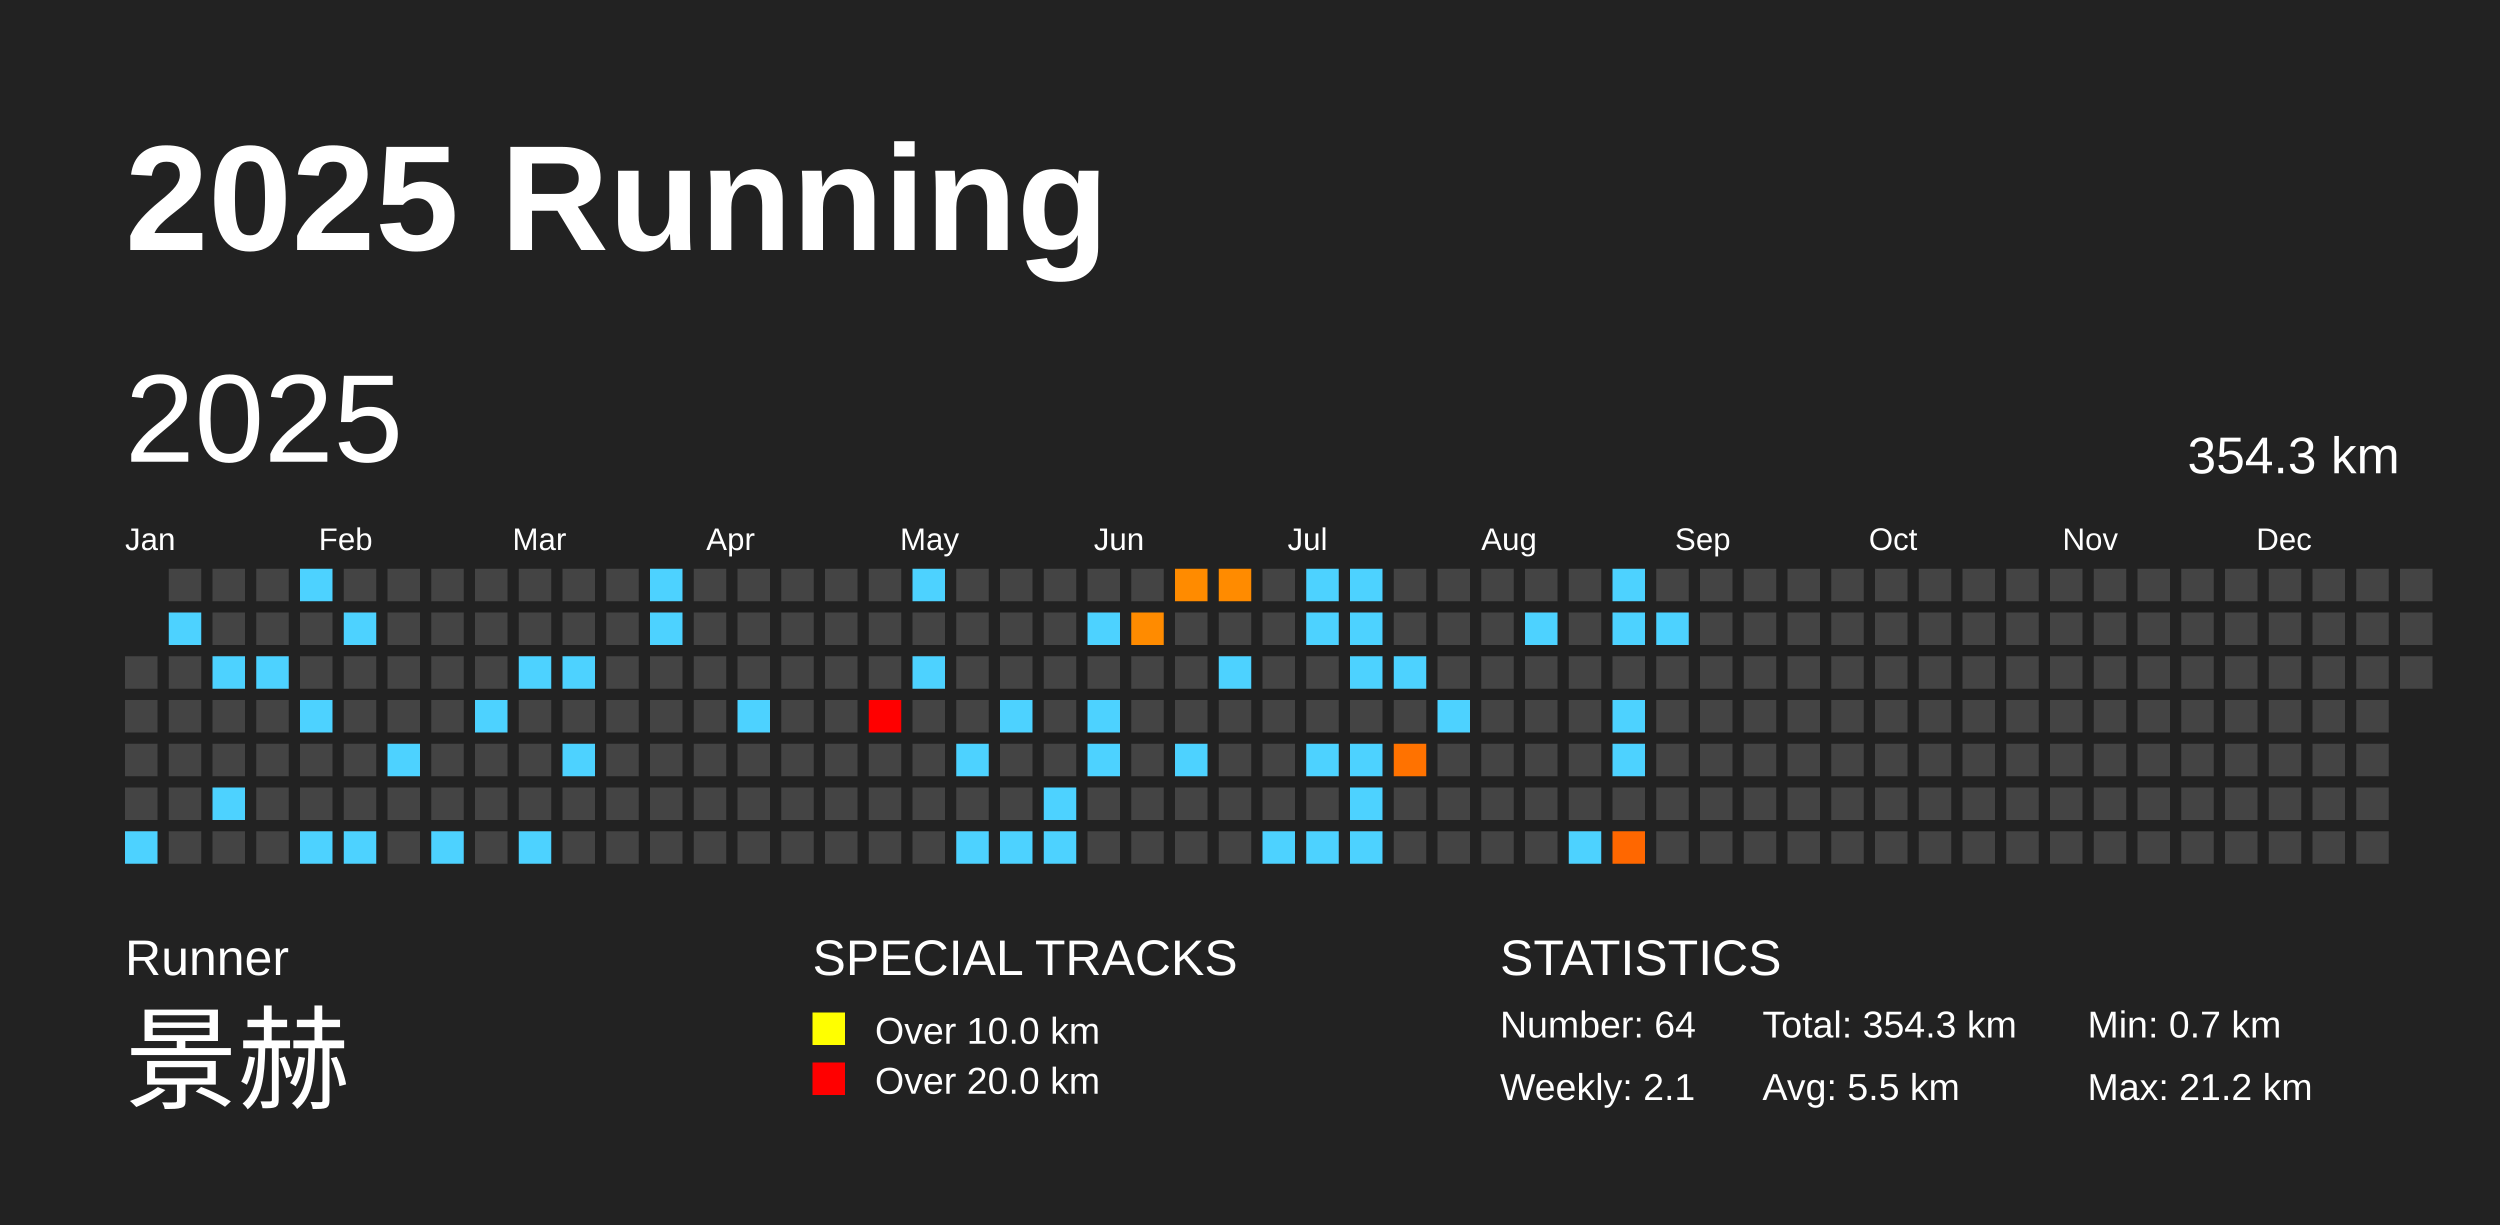
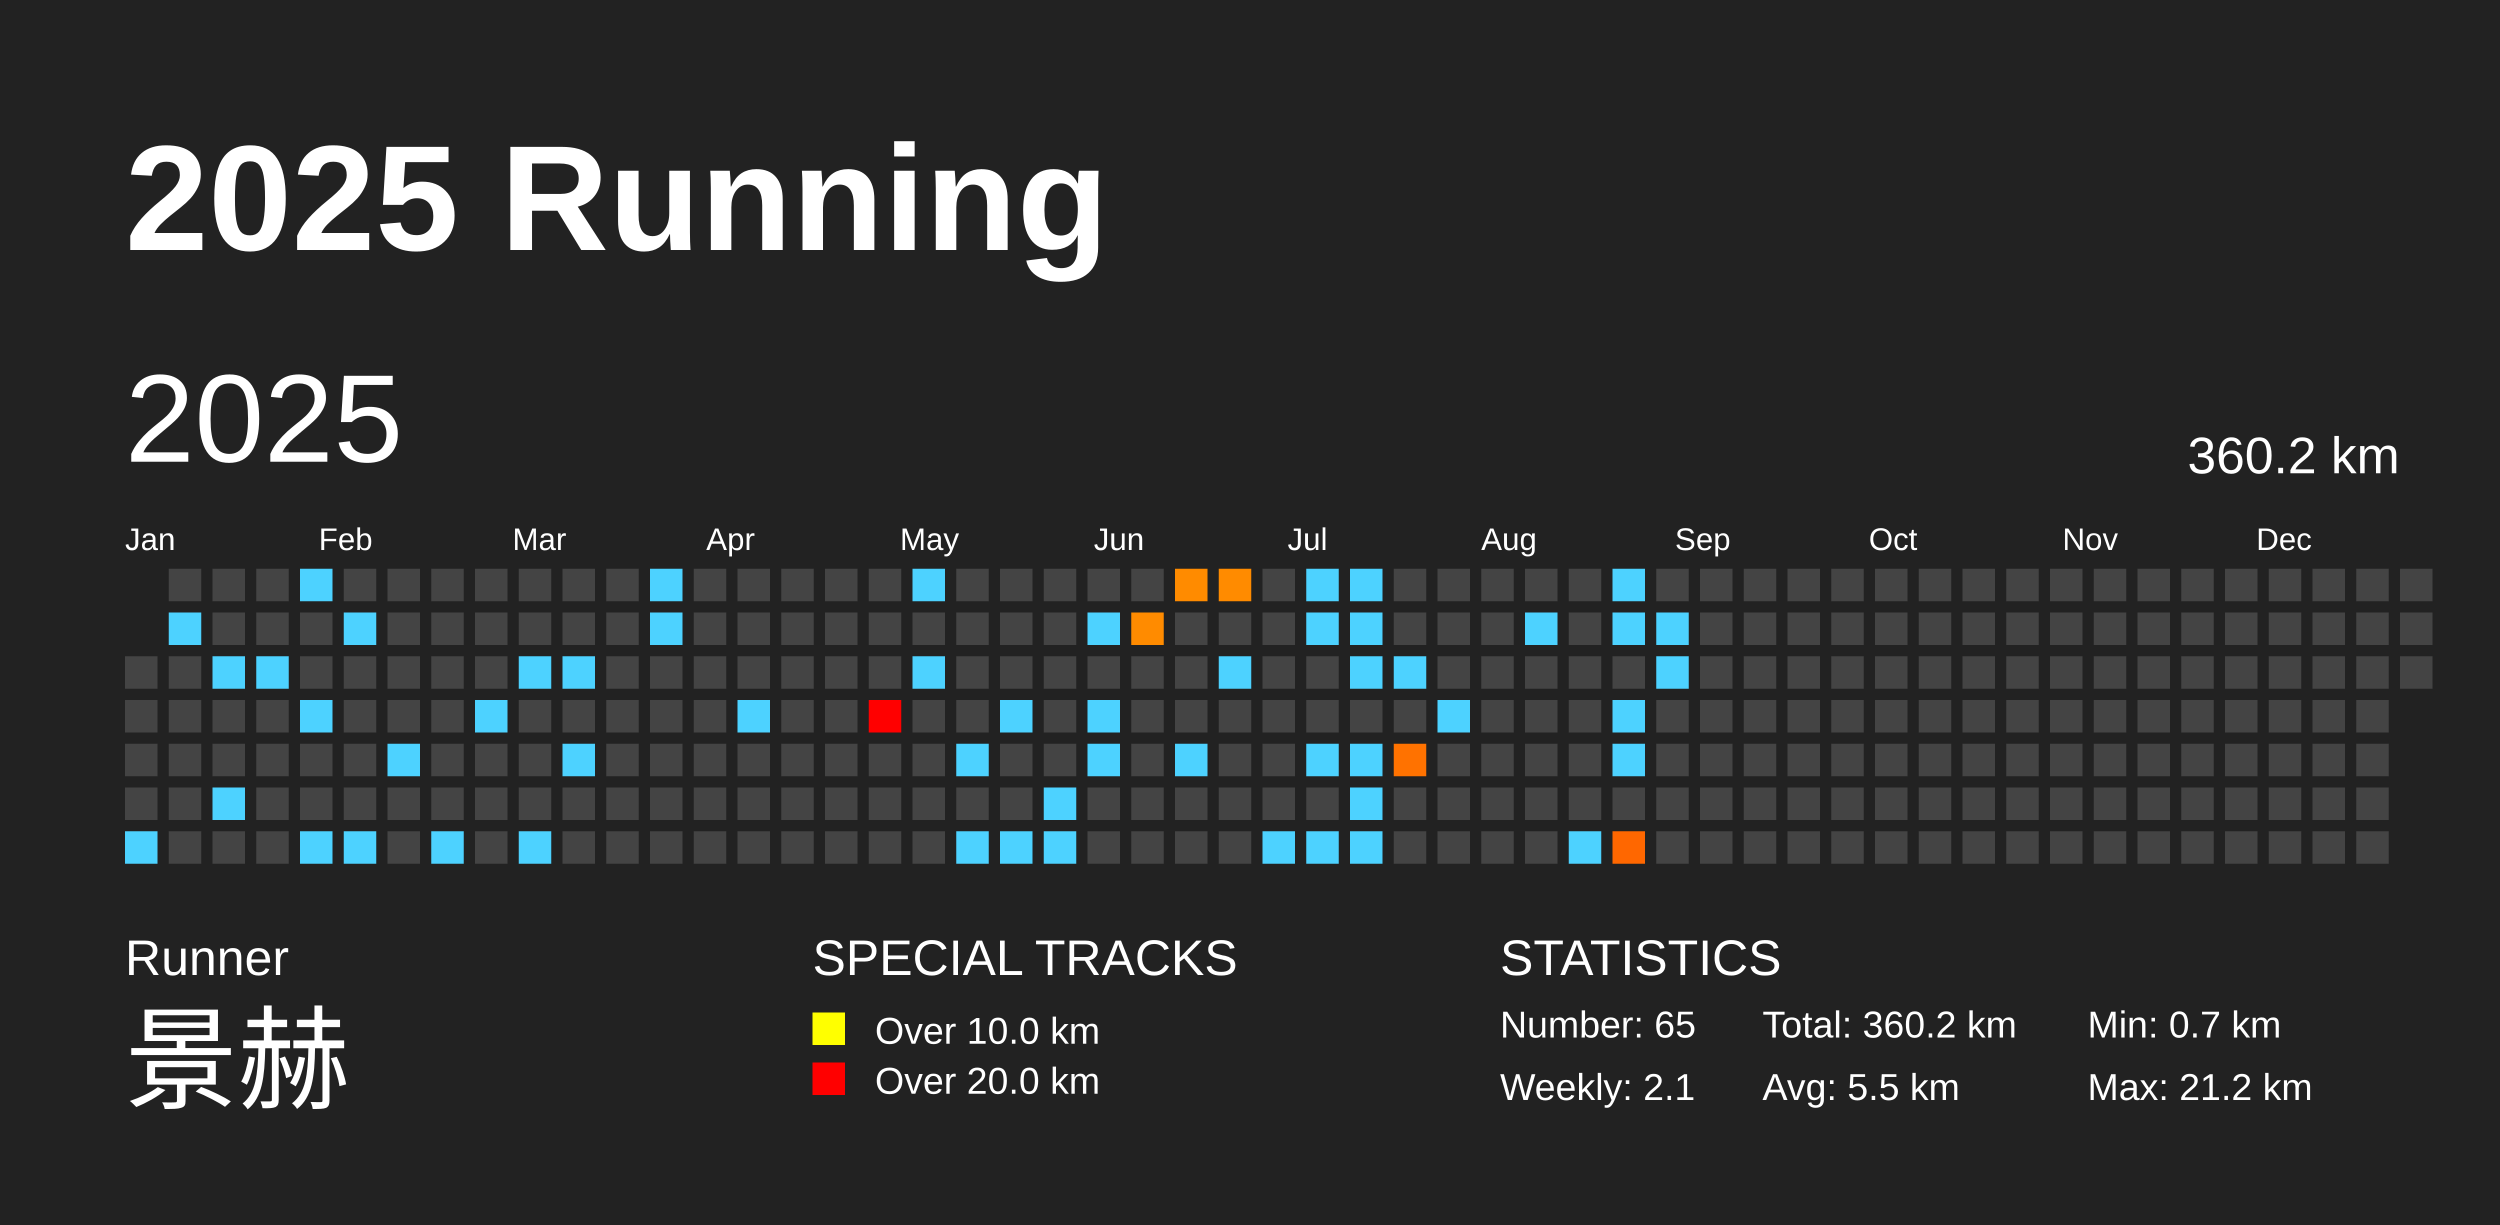
<svg xmlns="http://www.w3.org/2000/svg" baseProfile="full" height="98mm" version="1.1" viewBox="0,0,200,98" width="200mm">
  <defs />
  <rect fill="#222222" height="98" width="200" x="0" y="0" />
  <text fill="#FFFFFF" style="font-size:12px; font-family:Arial; font-weight:bold;" x="10" y="20">2025 Running</text>
  <text fill="#FFFFFF" style="font-size:4px; font-family:Arial" x="10" y="78">Runner</text>
  <text fill="#FFFFFF" style="font-size:9px; font-family:Arial" x="10" y="88">景赫</text>
  <text fill="#FFFFFF" style="font-size:4px; font-family:Arial" x="65" y="78">SPECIAL TRACKS</text>
  <rect fill="yellow" height="2.6" width="2.6" x="65" y="81" />
  <text fill="#FFFFFF" style="font-size:3px; font-family:Arial" x="70" y="83.5">Over 10.0 km</text>
  <rect fill="red" height="2.6" width="2.6" x="65" y="85" />
  <text fill="#FFFFFF" style="font-size:3px; font-family:Arial" x="70" y="87.5">Over 20.0 km</text>
  <text fill="#FFFFFF" style="font-size:4px; font-family:Arial" x="120" y="78">STATISTICS</text>
-   <text fill="#FFFFFF" style="font-size:3px; font-family:Arial" x="120" y="83">Number: 64</text>
+   <text fill="#FFFFFF" style="font-size:3px; font-family:Arial" x="120" y="83">Number: 65</text>
  <text fill="#FFFFFF" style="font-size:3px; font-family:Arial" x="120" y="88">Weekly: 2.1</text>
-   <text fill="#FFFFFF" style="font-size:3px; font-family:Arial" x="141" y="83">Total: 354.3 km</text>
+   <text fill="#FFFFFF" style="font-size:3px; font-family:Arial" x="141" y="83">Total: 360.2 km</text>
  <text fill="#FFFFFF" style="font-size:3px; font-family:Arial" x="141" y="88">Avg: 5.5 km</text>
  <text fill="#FFFFFF" style="font-size:3px; font-family:Arial" x="167" y="83">Min: 0.7 km</text>
  <text fill="#FFFFFF" style="font-size:3px; font-family:Arial" x="167" y="88">Max: 21.2 km</text>
  <text dominant-baseline="hanging" fill="#FFFFFF" style="font-size:10.0px; font-family:Arial;" x="10" y="30">2025</text>
-   <text dominant-baseline="hanging" fill="#FFFFFF" style="font-size:4.125px; font-family:Arial;" x="175" y="35">354.3 km</text>
+   <text dominant-baseline="hanging" fill="#FFFFFF" style="font-size:4.125px; font-family:Arial;" x="175" y="35">360.2 km</text>
  <text fill="#FFFFFF" style="font-size:2.5px; font-family:Arial" x="10.0" y="44">Jan</text>
  <text fill="#FFFFFF" style="font-size:2.5px; font-family:Arial" x="25.5" y="44">Feb</text>
  <text fill="#FFFFFF" style="font-size:2.5px; font-family:Arial" x="41.0" y="44">Mar</text>
  <text fill="#FFFFFF" style="font-size:2.5px; font-family:Arial" x="56.5" y="44">Apr</text>
  <text fill="#FFFFFF" style="font-size:2.5px; font-family:Arial" x="72.0" y="44">May</text>
  <text fill="#FFFFFF" style="font-size:2.5px; font-family:Arial" x="87.5" y="44">Jun</text>
  <text fill="#FFFFFF" style="font-size:2.5px; font-family:Arial" x="103.0" y="44">Jul</text>
  <text fill="#FFFFFF" style="font-size:2.5px; font-family:Arial" x="118.5" y="44">Aug</text>
  <text fill="#FFFFFF" style="font-size:2.5px; font-family:Arial" x="134.0" y="44">Sep</text>
  <text fill="#FFFFFF" style="font-size:2.5px; font-family:Arial" x="149.5" y="44">Oct</text>
  <text fill="#FFFFFF" style="font-size:2.5px; font-family:Arial" x="165.0" y="44">Nov</text>
  <text fill="#FFFFFF" style="font-size:2.5px; font-family:Arial" x="180.5" y="44">Dec</text>
  <rect fill="#444444" height="2.6" width="2.6" x="10.0" y="52.5" />
  <rect fill="#444444" height="2.6" width="2.6" x="10.0" y="56.0" />
  <rect fill="#444444" height="2.6" width="2.6" x="10.0" y="59.5" />
  <rect fill="#444444" height="2.6" width="2.6" x="10.0" y="63.0" />
  <rect fill="#4dd2ff" height="2.6" width="2.6" x="10.0" y="66.5" />
  <rect fill="#444444" height="2.6" width="2.6" x="13.5" y="45.5" />
  <rect fill="#4dd2ff" height="2.6" width="2.6" x="13.5" y="49.0" />
  <rect fill="#444444" height="2.6" width="2.6" x="13.5" y="52.5" />
  <rect fill="#444444" height="2.6" width="2.6" x="13.5" y="56.0" />
  <rect fill="#444444" height="2.6" width="2.6" x="13.5" y="59.5" />
  <rect fill="#444444" height="2.6" width="2.6" x="13.5" y="63.0" />
  <rect fill="#444444" height="2.6" width="2.6" x="13.5" y="66.5" />
  <rect fill="#444444" height="2.6" width="2.6" x="17.0" y="45.5" />
  <rect fill="#444444" height="2.6" width="2.6" x="17.0" y="49.0" />
  <rect fill="#4dd2ff" height="2.6" width="2.6" x="17.0" y="52.5" />
  <rect fill="#444444" height="2.6" width="2.6" x="17.0" y="56.0" />
  <rect fill="#444444" height="2.6" width="2.6" x="17.0" y="59.5" />
  <rect fill="#4dd2ff" height="2.6" width="2.6" x="17.0" y="63.0" />
  <rect fill="#444444" height="2.6" width="2.6" x="17.0" y="66.5" />
  <rect fill="#444444" height="2.6" width="2.6" x="20.5" y="45.5" />
  <rect fill="#444444" height="2.6" width="2.6" x="20.5" y="49.0" />
  <rect fill="#4dd2ff" height="2.6" width="2.6" x="20.5" y="52.5" />
  <rect fill="#444444" height="2.6" width="2.6" x="20.5" y="56.0" />
  <rect fill="#444444" height="2.6" width="2.6" x="20.5" y="59.5" />
  <rect fill="#444444" height="2.6" width="2.6" x="20.5" y="63.0" />
  <rect fill="#444444" height="2.6" width="2.6" x="20.5" y="66.5" />
  <rect fill="#4dd2ff" height="2.6" width="2.6" x="24.0" y="45.5" />
  <rect fill="#444444" height="2.6" width="2.6" x="24.0" y="49.0" />
  <rect fill="#444444" height="2.6" width="2.6" x="24.0" y="52.5" />
  <rect fill="#4dd2ff" height="2.6" width="2.6" x="24.0" y="56.0" />
  <rect fill="#444444" height="2.6" width="2.6" x="24.0" y="59.5" />
  <rect fill="#444444" height="2.6" width="2.6" x="24.0" y="63.0" />
  <rect fill="#4dd2ff" height="2.6" width="2.6" x="24.0" y="66.5" />
  <rect fill="#444444" height="2.6" width="2.6" x="27.5" y="45.5" />
  <rect fill="#4dd2ff" height="2.6" width="2.6" x="27.5" y="49.0" />
  <rect fill="#444444" height="2.6" width="2.6" x="27.5" y="52.5" />
  <rect fill="#444444" height="2.6" width="2.6" x="27.5" y="56.0" />
  <rect fill="#444444" height="2.6" width="2.6" x="27.5" y="59.5" />
  <rect fill="#444444" height="2.6" width="2.6" x="27.5" y="63.0" />
  <rect fill="#4dd2ff" height="2.6" width="2.6" x="27.5" y="66.5" />
  <rect fill="#444444" height="2.6" width="2.6" x="31.0" y="45.5" />
  <rect fill="#444444" height="2.6" width="2.6" x="31.0" y="49.0" />
  <rect fill="#444444" height="2.6" width="2.6" x="31.0" y="52.5" />
  <rect fill="#444444" height="2.6" width="2.6" x="31.0" y="56.0" />
  <rect fill="#4dd2ff" height="2.6" width="2.6" x="31.0" y="59.5" />
  <rect fill="#444444" height="2.6" width="2.6" x="31.0" y="63.0" />
  <rect fill="#444444" height="2.6" width="2.6" x="31.0" y="66.5" />
  <rect fill="#444444" height="2.6" width="2.6" x="34.5" y="45.5" />
  <rect fill="#444444" height="2.6" width="2.6" x="34.5" y="49.0" />
  <rect fill="#444444" height="2.6" width="2.6" x="34.5" y="52.5" />
  <rect fill="#444444" height="2.6" width="2.6" x="34.5" y="56.0" />
  <rect fill="#444444" height="2.6" width="2.6" x="34.5" y="59.5" />
  <rect fill="#444444" height="2.6" width="2.6" x="34.5" y="63.0" />
  <rect fill="#4dd2ff" height="2.6" width="2.6" x="34.5" y="66.5" />
  <rect fill="#444444" height="2.6" width="2.6" x="38.0" y="45.5" />
  <rect fill="#444444" height="2.6" width="2.6" x="38.0" y="49.0" />
  <rect fill="#444444" height="2.6" width="2.6" x="38.0" y="52.5" />
  <rect fill="#4dd2ff" height="2.6" width="2.6" x="38.0" y="56.0" />
  <rect fill="#444444" height="2.6" width="2.6" x="38.0" y="59.5" />
  <rect fill="#444444" height="2.6" width="2.6" x="38.0" y="63.0" />
  <rect fill="#444444" height="2.6" width="2.6" x="38.0" y="66.5" />
  <rect fill="#444444" height="2.6" width="2.6" x="41.5" y="45.5" />
  <rect fill="#444444" height="2.6" width="2.6" x="41.5" y="49.0" />
  <rect fill="#4dd2ff" height="2.6" width="2.6" x="41.5" y="52.5" />
  <rect fill="#444444" height="2.6" width="2.6" x="41.5" y="56.0" />
  <rect fill="#444444" height="2.6" width="2.6" x="41.5" y="59.5" />
  <rect fill="#444444" height="2.6" width="2.6" x="41.5" y="63.0" />
  <rect fill="#4dd2ff" height="2.6" width="2.6" x="41.5" y="66.5" />
  <rect fill="#444444" height="2.6" width="2.6" x="45.0" y="45.5" />
  <rect fill="#444444" height="2.6" width="2.6" x="45.0" y="49.0" />
  <rect fill="#4dd2ff" height="2.6" width="2.6" x="45.0" y="52.5" />
  <rect fill="#444444" height="2.6" width="2.6" x="45.0" y="56.0" />
  <rect fill="#4dd2ff" height="2.6" width="2.6" x="45.0" y="59.5" />
  <rect fill="#444444" height="2.6" width="2.6" x="45.0" y="63.0" />
  <rect fill="#444444" height="2.6" width="2.6" x="45.0" y="66.5" />
  <rect fill="#444444" height="2.6" width="2.6" x="48.5" y="45.5" />
  <rect fill="#444444" height="2.6" width="2.6" x="48.5" y="49.0" />
  <rect fill="#444444" height="2.6" width="2.6" x="48.5" y="52.5" />
  <rect fill="#444444" height="2.6" width="2.6" x="48.5" y="56.0" />
  <rect fill="#444444" height="2.6" width="2.6" x="48.5" y="59.5" />
  <rect fill="#444444" height="2.6" width="2.6" x="48.5" y="63.0" />
  <rect fill="#444444" height="2.6" width="2.6" x="48.5" y="66.5" />
  <rect fill="#4dd2ff" height="2.6" width="2.6" x="52.0" y="45.5" />
  <rect fill="#4dd2ff" height="2.6" width="2.6" x="52.0" y="49.0" />
  <rect fill="#444444" height="2.6" width="2.6" x="52.0" y="52.5" />
  <rect fill="#444444" height="2.6" width="2.6" x="52.0" y="56.0" />
  <rect fill="#444444" height="2.6" width="2.6" x="52.0" y="59.5" />
  <rect fill="#444444" height="2.6" width="2.6" x="52.0" y="63.0" />
  <rect fill="#444444" height="2.6" width="2.6" x="52.0" y="66.5" />
  <rect fill="#444444" height="2.6" width="2.6" x="55.5" y="45.5" />
  <rect fill="#444444" height="2.6" width="2.6" x="55.5" y="49.0" />
  <rect fill="#444444" height="2.6" width="2.6" x="55.5" y="52.5" />
  <rect fill="#444444" height="2.6" width="2.6" x="55.5" y="56.0" />
  <rect fill="#444444" height="2.6" width="2.6" x="55.5" y="59.5" />
  <rect fill="#444444" height="2.6" width="2.6" x="55.5" y="63.0" />
  <rect fill="#444444" height="2.6" width="2.6" x="55.5" y="66.5" />
  <rect fill="#444444" height="2.6" width="2.6" x="59.0" y="45.5" />
  <rect fill="#444444" height="2.6" width="2.6" x="59.0" y="49.0" />
  <rect fill="#444444" height="2.6" width="2.6" x="59.0" y="52.5" />
  <rect fill="#4dd2ff" height="2.6" width="2.6" x="59.0" y="56.0" />
  <rect fill="#444444" height="2.6" width="2.6" x="59.0" y="59.5" />
  <rect fill="#444444" height="2.6" width="2.6" x="59.0" y="63.0" />
  <rect fill="#444444" height="2.6" width="2.6" x="59.0" y="66.5" />
  <rect fill="#444444" height="2.6" width="2.6" x="62.5" y="45.5" />
  <rect fill="#444444" height="2.6" width="2.6" x="62.5" y="49.0" />
  <rect fill="#444444" height="2.6" width="2.6" x="62.5" y="52.5" />
  <rect fill="#444444" height="2.6" width="2.6" x="62.5" y="56.0" />
  <rect fill="#444444" height="2.6" width="2.6" x="62.5" y="59.5" />
  <rect fill="#444444" height="2.6" width="2.6" x="62.5" y="63.0" />
  <rect fill="#444444" height="2.6" width="2.6" x="62.5" y="66.5" />
  <rect fill="#444444" height="2.6" width="2.6" x="66.0" y="45.5" />
  <rect fill="#444444" height="2.6" width="2.6" x="66.0" y="49.0" />
  <rect fill="#444444" height="2.6" width="2.6" x="66.0" y="52.5" />
  <rect fill="#444444" height="2.6" width="2.6" x="66.0" y="56.0" />
  <rect fill="#444444" height="2.6" width="2.6" x="66.0" y="59.5" />
  <rect fill="#444444" height="2.6" width="2.6" x="66.0" y="63.0" />
  <rect fill="#444444" height="2.6" width="2.6" x="66.0" y="66.5" />
  <rect fill="#444444" height="2.6" width="2.6" x="69.5" y="45.5" />
  <rect fill="#444444" height="2.6" width="2.6" x="69.5" y="49.0" />
  <rect fill="#444444" height="2.6" width="2.6" x="69.5" y="52.5" />
  <rect fill="red" height="2.6" width="2.6" x="69.5" y="56.0" />
  <rect fill="#444444" height="2.6" width="2.6" x="69.5" y="59.5" />
  <rect fill="#444444" height="2.6" width="2.6" x="69.5" y="63.0" />
  <rect fill="#444444" height="2.6" width="2.6" x="69.5" y="66.5" />
  <rect fill="#4dd2ff" height="2.6" width="2.6" x="73.0" y="45.5" />
  <rect fill="#444444" height="2.6" width="2.6" x="73.0" y="49.0" />
  <rect fill="#4dd2ff" height="2.6" width="2.6" x="73.0" y="52.5" />
  <rect fill="#444444" height="2.6" width="2.6" x="73.0" y="56.0" />
  <rect fill="#444444" height="2.6" width="2.6" x="73.0" y="59.5" />
  <rect fill="#444444" height="2.6" width="2.6" x="73.0" y="63.0" />
  <rect fill="#444444" height="2.6" width="2.6" x="73.0" y="66.5" />
  <rect fill="#444444" height="2.6" width="2.6" x="76.5" y="45.5" />
  <rect fill="#444444" height="2.6" width="2.6" x="76.5" y="49.0" />
  <rect fill="#444444" height="2.6" width="2.6" x="76.5" y="52.5" />
  <rect fill="#444444" height="2.6" width="2.6" x="76.5" y="56.0" />
  <rect fill="#4dd2ff" height="2.6" width="2.6" x="76.5" y="59.5" />
  <rect fill="#444444" height="2.6" width="2.6" x="76.5" y="63.0" />
  <rect fill="#4dd2ff" height="2.6" width="2.6" x="76.5" y="66.5" />
  <rect fill="#444444" height="2.6" width="2.6" x="80.0" y="45.5" />
  <rect fill="#444444" height="2.6" width="2.6" x="80.0" y="49.0" />
  <rect fill="#444444" height="2.6" width="2.6" x="80.0" y="52.5" />
  <rect fill="#4dd2ff" height="2.6" width="2.6" x="80.0" y="56.0" />
  <rect fill="#444444" height="2.6" width="2.6" x="80.0" y="59.5" />
  <rect fill="#444444" height="2.6" width="2.6" x="80.0" y="63.0" />
  <rect fill="#4dd2ff" height="2.6" width="2.6" x="80.0" y="66.5" />
  <rect fill="#444444" height="2.6" width="2.6" x="83.5" y="45.5" />
  <rect fill="#444444" height="2.6" width="2.6" x="83.5" y="49.0" />
  <rect fill="#444444" height="2.6" width="2.6" x="83.5" y="52.5" />
  <rect fill="#444444" height="2.6" width="2.6" x="83.5" y="56.0" />
  <rect fill="#444444" height="2.6" width="2.6" x="83.5" y="59.5" />
  <rect fill="#4dd2ff" height="2.6" width="2.6" x="83.5" y="63.0" />
  <rect fill="#4dd2ff" height="2.6" width="2.6" x="83.5" y="66.5" />
  <rect fill="#444444" height="2.6" width="2.6" x="87.0" y="45.5" />
  <rect fill="#4dd2ff" height="2.6" width="2.6" x="87.0" y="49.0" />
  <rect fill="#444444" height="2.6" width="2.6" x="87.0" y="52.5" />
  <rect fill="#4dd2ff" height="2.6" width="2.6" x="87.0" y="56.0" />
  <rect fill="#4dd2ff" height="2.6" width="2.6" x="87.0" y="59.5" />
  <rect fill="#444444" height="2.6" width="2.6" x="87.0" y="63.0" />
  <rect fill="#444444" height="2.6" width="2.6" x="87.0" y="66.5" />
  <rect fill="#444444" height="2.6" width="2.6" x="90.5" y="45.5" />
  <rect fill="#ff8b00" height="2.6" width="2.6" x="90.5" y="49.0" />
  <rect fill="#444444" height="2.6" width="2.6" x="90.5" y="52.5" />
  <rect fill="#444444" height="2.6" width="2.6" x="90.5" y="56.0" />
  <rect fill="#444444" height="2.6" width="2.6" x="90.5" y="59.5" />
  <rect fill="#444444" height="2.6" width="2.6" x="90.5" y="63.0" />
  <rect fill="#444444" height="2.6" width="2.6" x="90.5" y="66.5" />
  <rect fill="#ff8b00" height="2.6" width="2.6" x="94.0" y="45.5" />
  <rect fill="#444444" height="2.6" width="2.6" x="94.0" y="49.0" />
  <rect fill="#444444" height="2.6" width="2.6" x="94.0" y="52.5" />
  <rect fill="#444444" height="2.6" width="2.6" x="94.0" y="56.0" />
  <rect fill="#4dd2ff" height="2.6" width="2.6" x="94.0" y="59.5" />
  <rect fill="#444444" height="2.6" width="2.6" x="94.0" y="63.0" />
  <rect fill="#444444" height="2.6" width="2.6" x="94.0" y="66.5" />
  <rect fill="#ff8b00" height="2.6" width="2.6" x="97.5" y="45.5" />
  <rect fill="#444444" height="2.6" width="2.6" x="97.5" y="49.0" />
  <rect fill="#4dd2ff" height="2.6" width="2.6" x="97.5" y="52.5" />
  <rect fill="#444444" height="2.6" width="2.6" x="97.5" y="56.0" />
  <rect fill="#444444" height="2.6" width="2.6" x="97.5" y="59.5" />
  <rect fill="#444444" height="2.6" width="2.6" x="97.5" y="63.0" />
  <rect fill="#444444" height="2.6" width="2.6" x="97.5" y="66.5" />
  <rect fill="#444444" height="2.6" width="2.6" x="101.0" y="45.5" />
  <rect fill="#444444" height="2.6" width="2.6" x="101.0" y="49.0" />
  <rect fill="#444444" height="2.6" width="2.6" x="101.0" y="52.5" />
  <rect fill="#444444" height="2.6" width="2.6" x="101.0" y="56.0" />
  <rect fill="#444444" height="2.6" width="2.6" x="101.0" y="59.5" />
  <rect fill="#444444" height="2.6" width="2.6" x="101.0" y="63.0" />
  <rect fill="#4dd2ff" height="2.6" width="2.6" x="101.0" y="66.5" />
  <rect fill="#4dd2ff" height="2.6" width="2.6" x="104.5" y="45.5" />
  <rect fill="#4dd2ff" height="2.6" width="2.6" x="104.5" y="49.0" />
  <rect fill="#444444" height="2.6" width="2.6" x="104.5" y="52.5" />
  <rect fill="#444444" height="2.6" width="2.6" x="104.5" y="56.0" />
  <rect fill="#4dd2ff" height="2.6" width="2.6" x="104.5" y="59.5" />
  <rect fill="#444444" height="2.6" width="2.6" x="104.5" y="63.0" />
  <rect fill="#4dd2ff" height="2.6" width="2.6" x="104.5" y="66.5" />
  <rect fill="#4dd2ff" height="2.6" width="2.6" x="108.0" y="45.5" />
  <rect fill="#4dd2ff" height="2.6" width="2.6" x="108.0" y="49.0" />
  <rect fill="#4dd2ff" height="2.6" width="2.6" x="108.0" y="52.5" />
  <rect fill="#444444" height="2.6" width="2.6" x="108.0" y="56.0" />
  <rect fill="#4dd2ff" height="2.6" width="2.6" x="108.0" y="59.5" />
  <rect fill="#4dd2ff" height="2.6" width="2.6" x="108.0" y="63.0" />
  <rect fill="#4dd2ff" height="2.6" width="2.6" x="108.0" y="66.5" />
  <rect fill="#444444" height="2.6" width="2.6" x="111.5" y="45.5" />
  <rect fill="#444444" height="2.6" width="2.6" x="111.5" y="49.0" />
  <rect fill="#4dd2ff" height="2.6" width="2.6" x="111.5" y="52.5" />
  <rect fill="#444444" height="2.6" width="2.6" x="111.5" y="56.0" />
  <rect fill="#ff7200" height="2.6" width="2.6" x="111.5" y="59.5" />
  <rect fill="#444444" height="2.6" width="2.6" x="111.5" y="63.0" />
  <rect fill="#444444" height="2.6" width="2.6" x="111.5" y="66.5" />
  <rect fill="#444444" height="2.6" width="2.6" x="115.0" y="45.5" />
  <rect fill="#444444" height="2.6" width="2.6" x="115.0" y="49.0" />
  <rect fill="#444444" height="2.6" width="2.6" x="115.0" y="52.5" />
  <rect fill="#4dd2ff" height="2.6" width="2.6" x="115.0" y="56.0" />
  <rect fill="#444444" height="2.6" width="2.6" x="115.0" y="59.5" />
  <rect fill="#444444" height="2.6" width="2.6" x="115.0" y="63.0" />
  <rect fill="#444444" height="2.6" width="2.6" x="115.0" y="66.5" />
  <rect fill="#444444" height="2.6" width="2.6" x="118.5" y="45.5" />
  <rect fill="#444444" height="2.6" width="2.6" x="118.5" y="49.0" />
  <rect fill="#444444" height="2.6" width="2.6" x="118.5" y="52.5" />
  <rect fill="#444444" height="2.6" width="2.6" x="118.5" y="56.0" />
  <rect fill="#444444" height="2.6" width="2.6" x="118.5" y="59.5" />
  <rect fill="#444444" height="2.6" width="2.6" x="118.5" y="63.0" />
  <rect fill="#444444" height="2.6" width="2.6" x="118.5" y="66.5" />
  <rect fill="#444444" height="2.6" width="2.6" x="122.0" y="45.5" />
  <rect fill="#4dd2ff" height="2.6" width="2.6" x="122.0" y="49.0" />
  <rect fill="#444444" height="2.6" width="2.6" x="122.0" y="52.5" />
  <rect fill="#444444" height="2.6" width="2.6" x="122.0" y="56.0" />
  <rect fill="#444444" height="2.6" width="2.6" x="122.0" y="59.5" />
  <rect fill="#444444" height="2.6" width="2.6" x="122.0" y="63.0" />
  <rect fill="#444444" height="2.6" width="2.6" x="122.0" y="66.5" />
  <rect fill="#444444" height="2.6" width="2.6" x="125.5" y="45.5" />
  <rect fill="#444444" height="2.6" width="2.6" x="125.5" y="49.0" />
  <rect fill="#444444" height="2.6" width="2.6" x="125.5" y="52.5" />
  <rect fill="#444444" height="2.6" width="2.6" x="125.5" y="56.0" />
  <rect fill="#444444" height="2.6" width="2.6" x="125.5" y="59.5" />
  <rect fill="#444444" height="2.6" width="2.6" x="125.5" y="63.0" />
  <rect fill="#4dd2ff" height="2.6" width="2.6" x="125.5" y="66.5" />
  <rect fill="#4dd2ff" height="2.6" width="2.6" x="129.0" y="45.5" />
  <rect fill="#4dd2ff" height="2.6" width="2.6" x="129.0" y="49.0" />
  <rect fill="#444444" height="2.6" width="2.6" x="129.0" y="52.5" />
  <rect fill="#4dd2ff" height="2.6" width="2.6" x="129.0" y="56.0" />
  <rect fill="#4dd2ff" height="2.6" width="2.6" x="129.0" y="59.5" />
  <rect fill="#444444" height="2.6" width="2.6" x="129.0" y="63.0" />
  <rect fill="#ff6700" height="2.6" width="2.6" x="129.0" y="66.5" />
  <rect fill="#444444" height="2.6" width="2.6" x="132.5" y="45.5" />
  <rect fill="#4dd2ff" height="2.6" width="2.6" x="132.5" y="49.0" />
-   <rect fill="#444444" height="2.6" width="2.6" x="132.5" y="52.5" />
+   <rect fill="#4dd2ff" height="2.6" width="2.6" x="132.5" y="52.5" />
  <rect fill="#444444" height="2.6" width="2.6" x="132.5" y="56.0" />
  <rect fill="#444444" height="2.6" width="2.6" x="132.5" y="59.5" />
  <rect fill="#444444" height="2.6" width="2.6" x="132.5" y="63.0" />
  <rect fill="#444444" height="2.6" width="2.6" x="132.5" y="66.5" />
  <rect fill="#444444" height="2.6" width="2.6" x="136.0" y="45.5" />
  <rect fill="#444444" height="2.6" width="2.6" x="136.0" y="49.0" />
  <rect fill="#444444" height="2.6" width="2.6" x="136.0" y="52.5" />
  <rect fill="#444444" height="2.6" width="2.6" x="136.0" y="56.0" />
  <rect fill="#444444" height="2.6" width="2.6" x="136.0" y="59.5" />
  <rect fill="#444444" height="2.6" width="2.6" x="136.0" y="63.0" />
  <rect fill="#444444" height="2.6" width="2.6" x="136.0" y="66.5" />
  <rect fill="#444444" height="2.6" width="2.6" x="139.5" y="45.5" />
  <rect fill="#444444" height="2.6" width="2.6" x="139.5" y="49.0" />
  <rect fill="#444444" height="2.6" width="2.6" x="139.5" y="52.5" />
  <rect fill="#444444" height="2.6" width="2.6" x="139.5" y="56.0" />
  <rect fill="#444444" height="2.6" width="2.6" x="139.5" y="59.5" />
  <rect fill="#444444" height="2.6" width="2.6" x="139.5" y="63.0" />
  <rect fill="#444444" height="2.6" width="2.6" x="139.5" y="66.5" />
  <rect fill="#444444" height="2.6" width="2.6" x="143.0" y="45.5" />
  <rect fill="#444444" height="2.6" width="2.6" x="143.0" y="49.0" />
  <rect fill="#444444" height="2.6" width="2.6" x="143.0" y="52.5" />
  <rect fill="#444444" height="2.6" width="2.6" x="143.0" y="56.0" />
  <rect fill="#444444" height="2.6" width="2.6" x="143.0" y="59.5" />
  <rect fill="#444444" height="2.6" width="2.6" x="143.0" y="63.0" />
  <rect fill="#444444" height="2.6" width="2.6" x="143.0" y="66.5" />
  <rect fill="#444444" height="2.6" width="2.6" x="146.5" y="45.5" />
  <rect fill="#444444" height="2.6" width="2.6" x="146.5" y="49.0" />
  <rect fill="#444444" height="2.6" width="2.6" x="146.5" y="52.5" />
  <rect fill="#444444" height="2.6" width="2.6" x="146.5" y="56.0" />
  <rect fill="#444444" height="2.6" width="2.6" x="146.5" y="59.5" />
  <rect fill="#444444" height="2.6" width="2.6" x="146.5" y="63.0" />
  <rect fill="#444444" height="2.6" width="2.6" x="146.5" y="66.5" />
  <rect fill="#444444" height="2.6" width="2.6" x="150.0" y="45.5" />
  <rect fill="#444444" height="2.6" width="2.6" x="150.0" y="49.0" />
  <rect fill="#444444" height="2.6" width="2.6" x="150.0" y="52.5" />
  <rect fill="#444444" height="2.6" width="2.6" x="150.0" y="56.0" />
  <rect fill="#444444" height="2.6" width="2.6" x="150.0" y="59.5" />
  <rect fill="#444444" height="2.6" width="2.6" x="150.0" y="63.0" />
  <rect fill="#444444" height="2.6" width="2.6" x="150.0" y="66.5" />
  <rect fill="#444444" height="2.6" width="2.6" x="153.5" y="45.5" />
  <rect fill="#444444" height="2.6" width="2.6" x="153.5" y="49.0" />
  <rect fill="#444444" height="2.6" width="2.6" x="153.5" y="52.5" />
  <rect fill="#444444" height="2.6" width="2.6" x="153.5" y="56.0" />
  <rect fill="#444444" height="2.6" width="2.6" x="153.5" y="59.5" />
  <rect fill="#444444" height="2.6" width="2.6" x="153.5" y="63.0" />
  <rect fill="#444444" height="2.6" width="2.6" x="153.5" y="66.5" />
  <rect fill="#444444" height="2.6" width="2.6" x="157.0" y="45.5" />
  <rect fill="#444444" height="2.6" width="2.6" x="157.0" y="49.0" />
  <rect fill="#444444" height="2.6" width="2.6" x="157.0" y="52.5" />
  <rect fill="#444444" height="2.6" width="2.6" x="157.0" y="56.0" />
  <rect fill="#444444" height="2.6" width="2.6" x="157.0" y="59.5" />
  <rect fill="#444444" height="2.6" width="2.6" x="157.0" y="63.0" />
  <rect fill="#444444" height="2.6" width="2.6" x="157.0" y="66.5" />
  <rect fill="#444444" height="2.6" width="2.6" x="160.5" y="45.5" />
  <rect fill="#444444" height="2.6" width="2.6" x="160.5" y="49.0" />
  <rect fill="#444444" height="2.6" width="2.6" x="160.5" y="52.5" />
  <rect fill="#444444" height="2.6" width="2.6" x="160.5" y="56.0" />
  <rect fill="#444444" height="2.6" width="2.6" x="160.5" y="59.5" />
  <rect fill="#444444" height="2.6" width="2.6" x="160.5" y="63.0" />
  <rect fill="#444444" height="2.6" width="2.6" x="160.5" y="66.5" />
  <rect fill="#444444" height="2.6" width="2.6" x="164.0" y="45.5" />
  <rect fill="#444444" height="2.6" width="2.6" x="164.0" y="49.0" />
  <rect fill="#444444" height="2.6" width="2.6" x="164.0" y="52.5" />
  <rect fill="#444444" height="2.6" width="2.6" x="164.0" y="56.0" />
  <rect fill="#444444" height="2.6" width="2.6" x="164.0" y="59.5" />
  <rect fill="#444444" height="2.6" width="2.6" x="164.0" y="63.0" />
  <rect fill="#444444" height="2.6" width="2.6" x="164.0" y="66.5" />
  <rect fill="#444444" height="2.6" width="2.6" x="167.5" y="45.5" />
  <rect fill="#444444" height="2.6" width="2.6" x="167.5" y="49.0" />
  <rect fill="#444444" height="2.6" width="2.6" x="167.5" y="52.5" />
  <rect fill="#444444" height="2.6" width="2.6" x="167.5" y="56.0" />
  <rect fill="#444444" height="2.6" width="2.6" x="167.5" y="59.5" />
  <rect fill="#444444" height="2.6" width="2.6" x="167.5" y="63.0" />
  <rect fill="#444444" height="2.6" width="2.6" x="167.5" y="66.5" />
  <rect fill="#444444" height="2.6" width="2.6" x="171.0" y="45.5" />
  <rect fill="#444444" height="2.6" width="2.6" x="171.0" y="49.0" />
  <rect fill="#444444" height="2.6" width="2.6" x="171.0" y="52.5" />
  <rect fill="#444444" height="2.6" width="2.6" x="171.0" y="56.0" />
  <rect fill="#444444" height="2.6" width="2.6" x="171.0" y="59.5" />
  <rect fill="#444444" height="2.6" width="2.6" x="171.0" y="63.0" />
  <rect fill="#444444" height="2.6" width="2.6" x="171.0" y="66.5" />
  <rect fill="#444444" height="2.6" width="2.6" x="174.5" y="45.5" />
  <rect fill="#444444" height="2.6" width="2.6" x="174.5" y="49.0" />
  <rect fill="#444444" height="2.6" width="2.6" x="174.5" y="52.5" />
  <rect fill="#444444" height="2.6" width="2.6" x="174.5" y="56.0" />
  <rect fill="#444444" height="2.6" width="2.6" x="174.5" y="59.5" />
  <rect fill="#444444" height="2.6" width="2.6" x="174.5" y="63.0" />
  <rect fill="#444444" height="2.6" width="2.6" x="174.5" y="66.5" />
  <rect fill="#444444" height="2.6" width="2.6" x="178.0" y="45.5" />
  <rect fill="#444444" height="2.6" width="2.6" x="178.0" y="49.0" />
  <rect fill="#444444" height="2.6" width="2.6" x="178.0" y="52.5" />
  <rect fill="#444444" height="2.6" width="2.6" x="178.0" y="56.0" />
  <rect fill="#444444" height="2.6" width="2.6" x="178.0" y="59.5" />
  <rect fill="#444444" height="2.6" width="2.6" x="178.0" y="63.0" />
  <rect fill="#444444" height="2.6" width="2.6" x="178.0" y="66.5" />
  <rect fill="#444444" height="2.6" width="2.6" x="181.5" y="45.5" />
  <rect fill="#444444" height="2.6" width="2.6" x="181.5" y="49.0" />
  <rect fill="#444444" height="2.6" width="2.6" x="181.5" y="52.5" />
  <rect fill="#444444" height="2.6" width="2.6" x="181.5" y="56.0" />
  <rect fill="#444444" height="2.6" width="2.6" x="181.5" y="59.5" />
  <rect fill="#444444" height="2.6" width="2.6" x="181.5" y="63.0" />
  <rect fill="#444444" height="2.6" width="2.6" x="181.5" y="66.5" />
  <rect fill="#444444" height="2.6" width="2.6" x="185.0" y="45.5" />
  <rect fill="#444444" height="2.6" width="2.6" x="185.0" y="49.0" />
  <rect fill="#444444" height="2.6" width="2.6" x="185.0" y="52.5" />
  <rect fill="#444444" height="2.6" width="2.6" x="185.0" y="56.0" />
  <rect fill="#444444" height="2.6" width="2.6" x="185.0" y="59.5" />
  <rect fill="#444444" height="2.6" width="2.6" x="185.0" y="63.0" />
  <rect fill="#444444" height="2.6" width="2.6" x="185.0" y="66.5" />
  <rect fill="#444444" height="2.6" width="2.6" x="188.5" y="45.5" />
  <rect fill="#444444" height="2.6" width="2.6" x="188.5" y="49.0" />
  <rect fill="#444444" height="2.6" width="2.6" x="188.5" y="52.5" />
  <rect fill="#444444" height="2.6" width="2.6" x="188.5" y="56.0" />
  <rect fill="#444444" height="2.6" width="2.6" x="188.5" y="59.5" />
  <rect fill="#444444" height="2.6" width="2.6" x="188.5" y="63.0" />
  <rect fill="#444444" height="2.6" width="2.6" x="188.5" y="66.5" />
  <rect fill="#444444" height="2.6" width="2.6" x="192.0" y="45.5" />
  <rect fill="#444444" height="2.6" width="2.6" x="192.0" y="49.0" />
  <rect fill="#444444" height="2.6" width="2.6" x="192.0" y="52.5" />
</svg>
